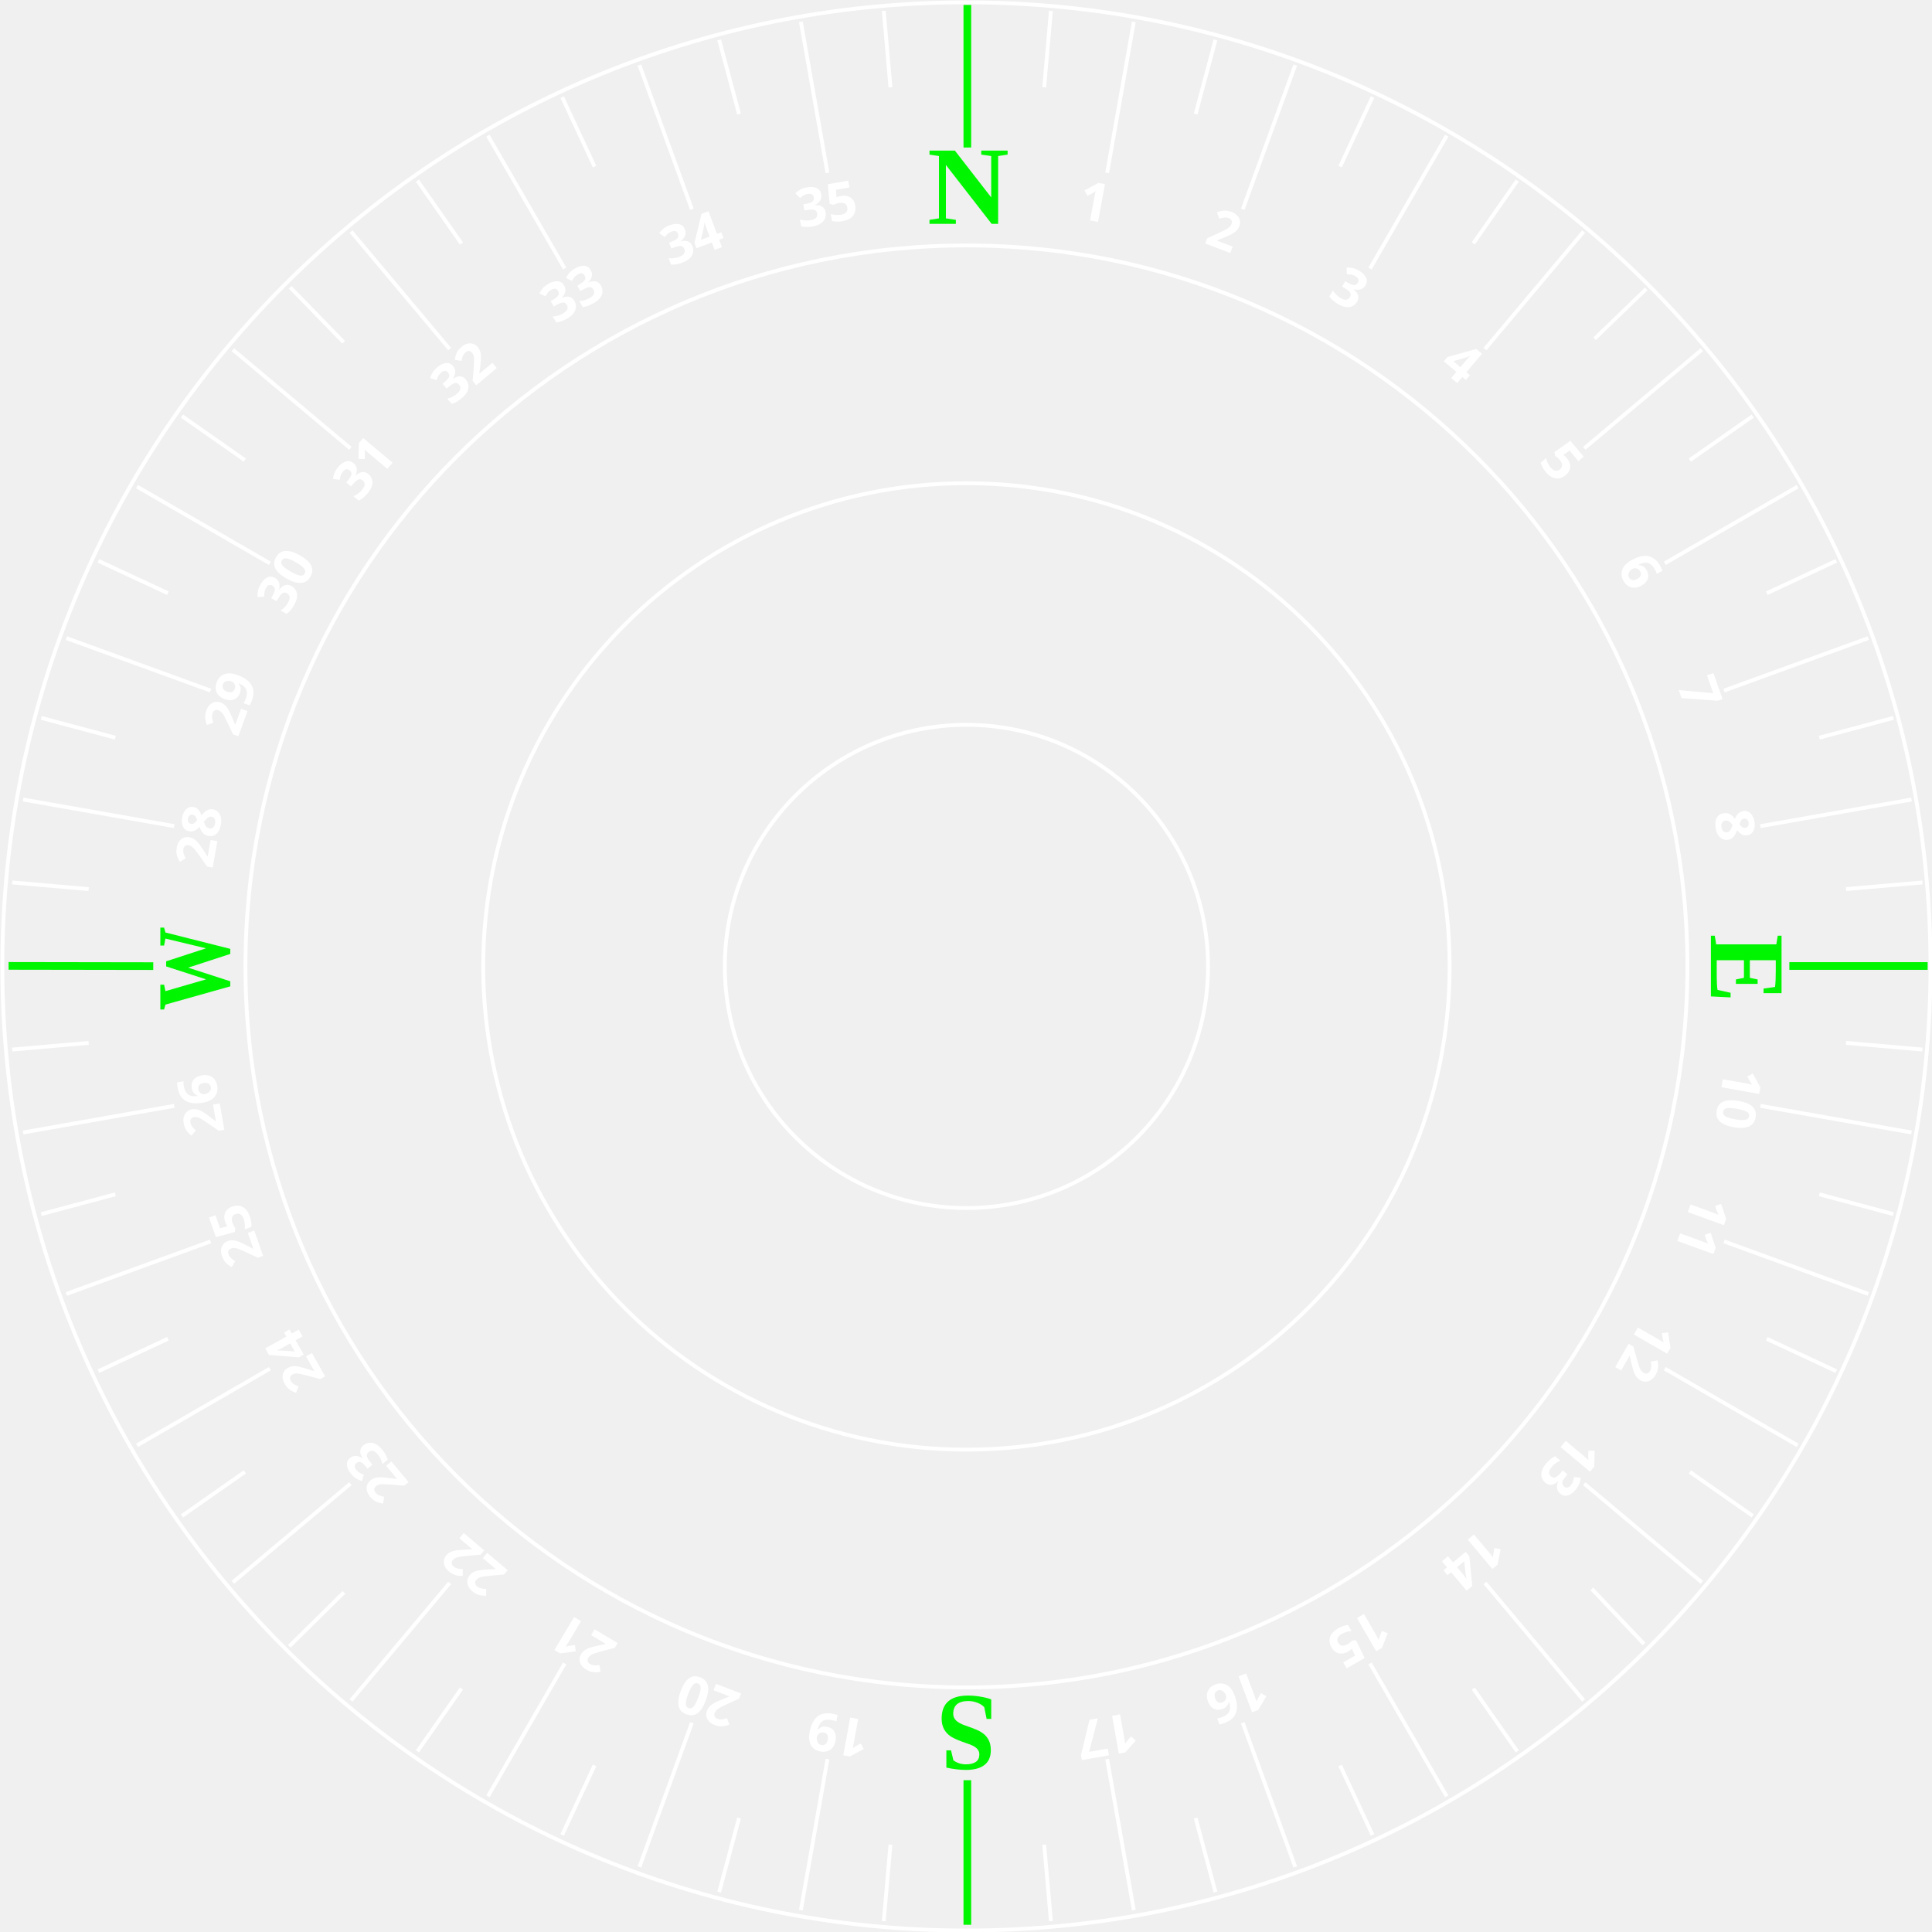
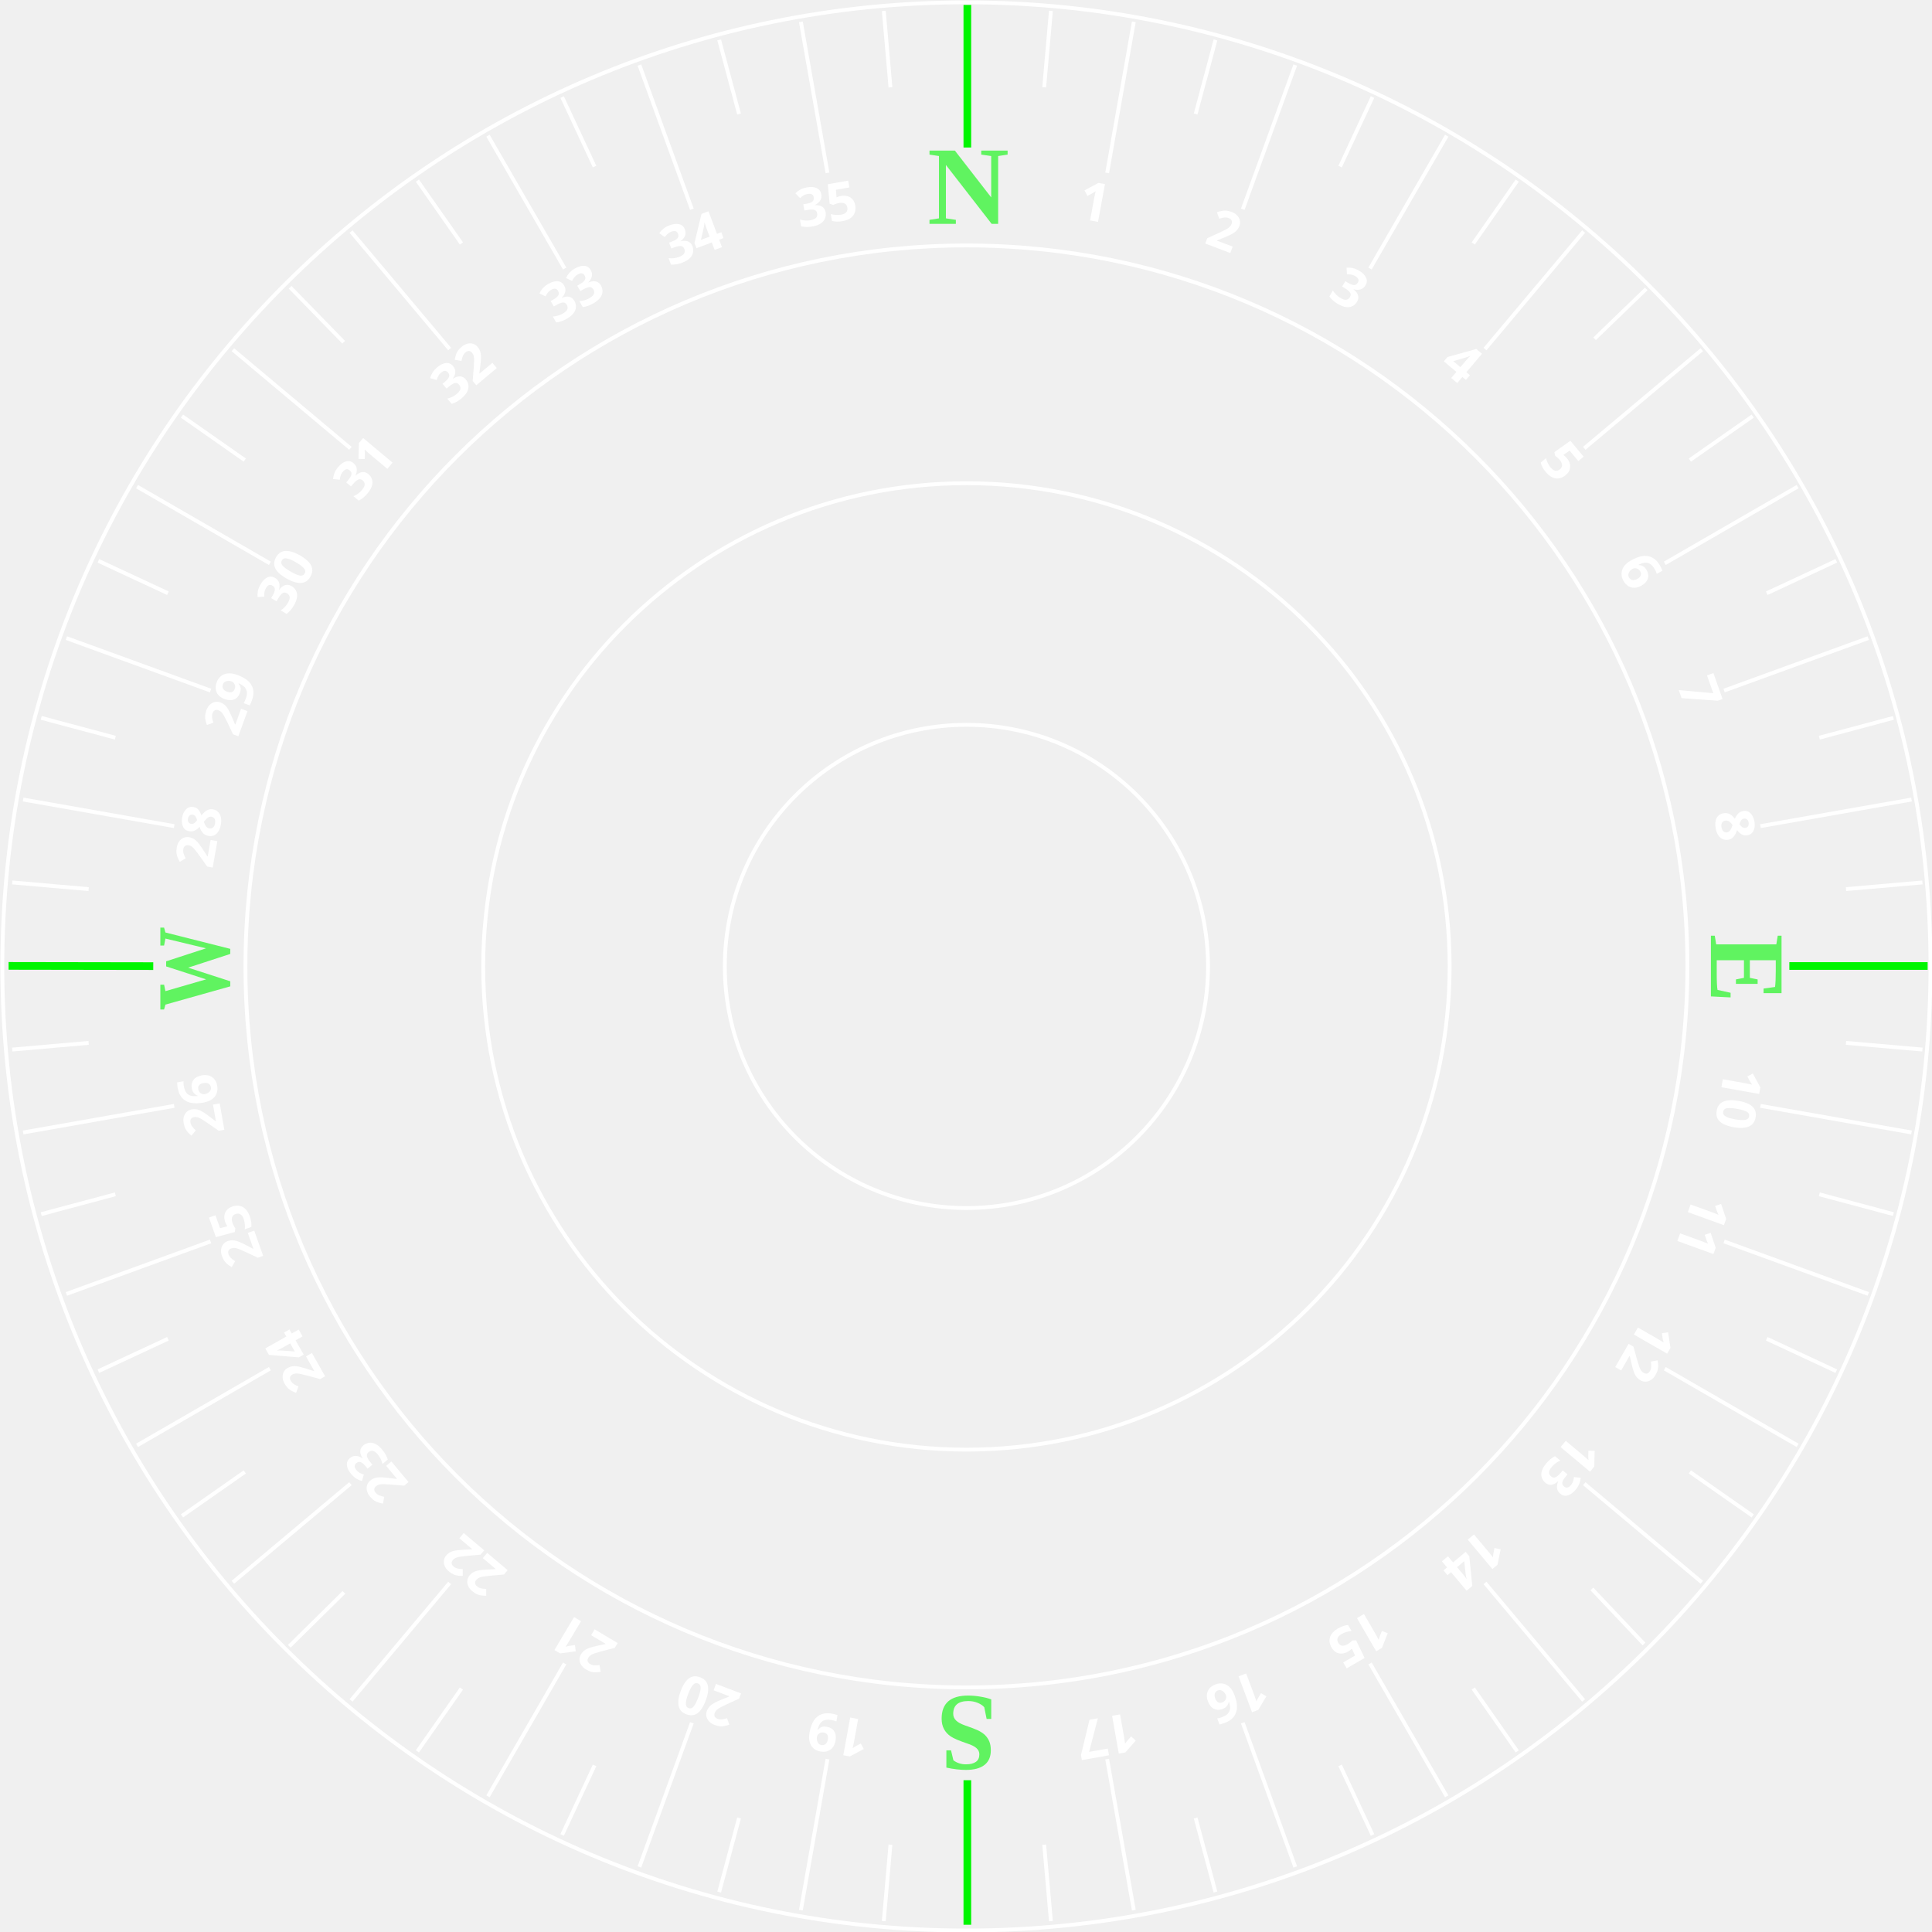
<svg xmlns="http://www.w3.org/2000/svg" xmlns:xlink="http://www.w3.org/1999/xlink" viewBox="0 0 503.78 503.78" xlinkns="http://www.w3.org/1999/xlink" version="1.1" id="svg9563" style="transform:rotate(360deg)" width="503.78" height="503.78">
  <defs id="defs9567">
    <linearGradient id="linearGradient7520">
      <stop style="stop-color:#ffffff;stop-opacity:1;" offset="0" id="stop7516" />
      <stop style="stop-color:#ffffff;stop-opacity:0;" offset="1" id="stop7518" />
    </linearGradient>
    <clipPath clipPathUnits="userSpaceOnUse" id="clipPath7363">
      <g id="use7365">
        <text transform="rotate(20.78847)" x="315.784" y="-52.173" font-size="14px" font-weight="bold" xml:space="preserve" id="text7367" style="font-weight:bold;font-size:14px;font-family:Thryomanes;fill:#000000;stroke-width:1px">2</text>
        <text transform="rotate(10.37961)" x="286.277" y="5.323" font-size="14px" font-weight="bold" xml:space="preserve" id="text7369" style="font-weight:bold;font-size:14px;font-family:Thryomanes;fill:#000000;stroke-width:1px">1</text>
        <text transform="rotate(30.79779)" x="336.794" y="-110.674" font-size="14px" font-weight="bold" xml:space="preserve" id="text7371" style="font-weight:bold;font-size:14px;font-family:Thryomanes;fill:#000000;stroke-width:1px">3</text>
        <text transform="rotate(40.2158)" x="348.09" y="-169.064" font-size="14px" font-weight="bold" xml:space="preserve" id="text7373" style="font-weight:bold;font-size:14px;font-family:Thryomanes;fill:#000000;stroke-width:1px">4</text>
        <text transform="rotate(50.13354)" x="349.426" y="-230.622" font-size="14px" font-weight="bold" xml:space="preserve" id="text7375" style="font-weight:bold;font-size:14px;font-family:Thryomanes;fill:#000000;stroke-width:1px">5</text>
        <text transform="rotate(60.52595)" x="335.991" y="-294.158" font-size="14px" font-weight="bold" xml:space="preserve" id="text7377" style="font-weight:bold;font-size:14px;font-family:Thryomanes;fill:#000000;stroke-width:1px">6</text>
        <text transform="rotate(70.55272)" x="313.88" y="-352.857" font-size="14px" font-weight="bold" xml:space="preserve" id="text7379" style="font-weight:bold;font-size:14px;font-family:Thryomanes;fill:#000000;stroke-width:1px">7</text>
        <text transform="rotate(80.16222)" x="285.248" y="-404.025" font-size="14px" font-weight="bold" xml:space="preserve" id="text7381" style="font-weight:bold;font-size:14px;font-family:Thryomanes;fill:#000000;stroke-width:1px">8</text>
        <text transform="rotate(-159.2115)" x="-337.935" y="-344.232" font-size="14px" font-weight="bold" xml:space="preserve" id="text7385" style="font-weight:bold;font-size:14px;font-family:Thryomanes;fill:#000000;stroke-width:1px">
          <tspan x="-337.935" y="-344.232" id="tspan7383" style="stroke-width:1px">20</tspan>
        </text>
        <text transform="rotate(-169.6204)" x="-304.541" y="-400.584" font-size="14px" font-weight="bold" xml:space="preserve" id="text7387" style="font-weight:bold;font-size:14px;font-family:Thryomanes;fill:#000000;stroke-width:1px">19</text>
        <text transform="rotate(-149.2022)" x="-358.265" y="-285.552" font-size="14px" font-weight="bold" xml:space="preserve" id="text7389" style="font-weight:bold;font-size:14px;font-family:Thryomanes;fill:#000000;stroke-width:1px">21</text>
        <text transform="rotate(-139.7842)" x="-366.002" y="-227.179" font-size="14px" font-weight="bold" xml:space="preserve" id="text7391" style="font-weight:bold;font-size:14px;font-family:Thryomanes;fill:#000000;stroke-width:1px">22</text>
        <text transform="rotate(-129.8665)" x="-365.473" y="-165.948" font-size="14px" font-weight="bold" xml:space="preserve" id="text7393" style="font-weight:bold;font-size:14px;font-family:Thryomanes;fill:#000000;stroke-width:1px">23</text>
        <text transform="rotate(-119.4741)" x="-354.71" y="-102.776" font-size="14px" font-weight="bold" xml:space="preserve" id="text7395" style="font-weight:bold;font-size:14px;font-family:Thryomanes;fill:#000000;stroke-width:1px">24</text>
        <text transform="rotate(-109.4473)" x="-332.198" y="-44.323" font-size="14px" font-weight="bold" xml:space="preserve" id="text7397" style="font-weight:bold;font-size:14px;font-family:Thryomanes;fill:#000000;stroke-width:1px">25</text>
        <text transform="rotate(-99.83778)" x="-300.832" y="7.294" font-size="14px" font-weight="bold" xml:space="preserve" id="text7399" style="font-weight:bold;font-size:14px;font-family:Thryomanes;fill:#000000;stroke-width:1px">26</text>
        <text transform="rotate(-10.01525)" x="194.927" y="94.853" font-size="14px" font-weight="bold" xml:space="preserve" id="text7401" style="font-weight:bold;font-size:14px;font-family:Thryomanes;fill:#000000;stroke-width:1px">35</text>
        <text transform="rotate(-20.58957)" x="138.995" y="126.536" font-size="14px" font-weight="bold" xml:space="preserve" id="text7403" style="font-weight:bold;font-size:14px;font-family:Thryomanes;fill:#000000;stroke-width:1px">34</text>
        <text transform="rotate(-30.0951)" x="82.788" y="145.885" font-size="14px" font-weight="bold" xml:space="preserve" id="text7405" style="font-weight:bold;font-size:14px;font-family:Thryomanes;fill:#000000;stroke-width:1px">33</text>
        <text transform="rotate(-40.01773)" x="21.945" y="156.798" font-size="14px" font-weight="bold" xml:space="preserve" id="text7407" style="font-weight:bold;font-size:14px;font-family:Thryomanes;fill:#000000;stroke-width:1px">32</text>
        <text transform="rotate(-50.09774)" x="-40.669" y="155.911" font-size="14px" font-weight="bold" xml:space="preserve" id="text7409" style="font-weight:bold;font-size:14px;font-family:Thryomanes;fill:#000000;stroke-width:1px">31</text>
        <text transform="rotate(-60.15413)" x="-102.173" y="144.899" font-size="14px" font-weight="bold" xml:space="preserve" id="text7411" style="font-weight:bold;font-size:14px;font-family:Thryomanes;fill:#000000;stroke-width:1px">30</text>
        <text transform="rotate(-70.10129)" x="-159.928" y="123.79" font-size="14px" font-weight="bold" xml:space="preserve" id="text7413" style="font-weight:bold;font-size:14px;font-family:Thryomanes;fill:#000000;stroke-width:1px">29</text>
        <text transform="rotate(-79.90506)" x="-213.552" y="94.252" font-size="14px" font-weight="bold" xml:space="preserve" id="text7415" style="font-weight:bold;font-size:14px;font-family:Thryomanes;fill:#000000;stroke-width:1px">28</text>
        <text transform="rotate(169.9847)" x="-213.543" y="-491.018" font-size="14px" font-weight="bold" xml:space="preserve" id="text7417" style="font-weight:bold;font-size:14px;font-family:Thryomanes;fill:#000000;stroke-width:1px">17</text>
        <text transform="rotate(159.4104)" x="-154.396" y="-522.763" font-size="14px" font-weight="bold" xml:space="preserve" id="text7419" style="font-weight:bold;font-size:14px;font-family:Thryomanes;fill:#000000;stroke-width:1px">16</text>
        <text transform="rotate(149.9049)" x="-100.352" y="-542.472" font-size="14px" font-weight="bold" xml:space="preserve" id="text7421" style="font-weight:bold;font-size:14px;font-family:Thryomanes;fill:#000000;stroke-width:1px">15</text>
        <text transform="rotate(139.9823)" x="-40.731" y="-553.57" font-size="14px" font-weight="bold" xml:space="preserve" id="text7423" style="font-weight:bold;font-size:14px;font-family:Thryomanes;fill:#000000;stroke-width:1px">14</text>
        <text transform="rotate(129.9023)" x="22.65" y="-554.224" font-size="14px" font-weight="bold" xml:space="preserve" id="text7425" style="font-weight:bold;font-size:14px;font-family:Thryomanes;fill:#000000;stroke-width:1px">13</text>
        <text transform="rotate(119.8459)" x="84.026" y="-542.721" font-size="14px" font-weight="bold" xml:space="preserve" id="text7427" style="font-weight:bold;font-size:14px;font-family:Thryomanes;fill:#000000;stroke-width:1px">12</text>
        <text transform="rotate(109.8987)" x="141.619" y="-521.405" font-size="14px" font-weight="bold" xml:space="preserve" id="text7429" style="font-weight:bold;font-size:14px;font-family:Thryomanes;fill:#000000;stroke-width:1px">11</text>
        <text transform="rotate(100.0949)" x="194.65" y="-491.613" font-size="14px" font-weight="bold" xml:space="preserve" id="text7431" style="font-weight:bold;font-size:14px;font-family:Thryomanes;fill:#000000;stroke-width:1px">10</text>
      </g>
    </clipPath>
    <linearGradient xlink:href="#linearGradient7520" id="linearGradient7522" x1="-364.866" y1="-171.045" x2="-346.612" y2="-171.045" gradientUnits="userSpaceOnUse" />
  </defs>
  <circle cx="252" cy="252" r="251.39" id="circle7283" style="fill:none;stroke:#ffffff;stroke-width:1;" />
  <circle cx="252" cy="252" id="circle7285" style="fill:none;stroke:#ffffff;stroke-width:1;" r="188" />
  <circle cx="252" cy="252" id="circle7287" style="fill:none;stroke:#ffffff;stroke-width:1;" r="126" />
  <circle cx="252" cy="252" id="circle7289" style="fill:none;stroke:#ffffff;stroke-width:1;" r="63" />
  <line x1="232.19" x2="230.45" y1="481.01" y2="500.94" d="null" points="null" id="line7867" style="stroke:#ffffff;stroke-width:1;" />
  <line x1="192.71" x2="187.53" y1="474.05" y2="493.37" d="null" points="null" id="line7869" style="stroke:#ffffff;stroke-width:1;" />
  <line x1="155.04" x2="146.58" y1="460.34" y2="478.47" d="null" points="null" id="line7871" style="stroke:#ffffff;stroke-width:1;" />
  <line x1="120.32" x2="108.84" y1="440.3" y2="456.68" d="null" points="null" id="line7873" style="stroke:#ffffff;stroke-width:1;" />
  <line x1="63.833" x2="47.45" y1="383.81" y2="395.28" d="null" points="null" id="line7875" style="stroke:#ffffff;stroke-width:1;" />
  <line x1="43.787" x2="25.661" y1="349.09" y2="357.54" d="null" points="null" id="line7877" style="stroke:#ffffff;stroke-width:1;" />
  <line x1="30.075" x2="10.757" y1="311.42" y2="316.59" d="null" points="null" id="line7879" style="stroke:#ffffff;stroke-width:1;" />
  <line x1="23.113" x2="3.19" y1="271.94" y2="273.68" d="null" points="null" id="line7881" style="stroke:#ffffff;stroke-width:1;" />
  <line x1="23.113" x2="3.19" y1="231.84" y2="230.1" d="null" points="null" id="line7883" style="stroke:#ffffff;stroke-width:1;" />
  <line x1="30.075" x2="10.757" y1="192.36" y2="187.19" d="null" points="null" id="line7885" style="stroke:#ffffff;stroke-width:1;" />
  <line x1="43.787" x2="25.661" y1="154.69" y2="146.24" d="null" points="null" id="line7887" style="stroke:#ffffff;stroke-width:1;" />
  <line x1="63.833" x2="47.45" y1="119.97" y2="108.5" d="null" points="null" id="line7889" style="stroke:#ffffff;stroke-width:1;" />
  <line x1="120.32" x2="108.84" y1="63.485" y2="47.102" d="null" points="null" id="line7891" style="stroke:#ffffff;stroke-width:1;" />
  <line x1="155.04" x2="146.58" y1="43.439" y2="25.313" d="null" points="null" id="line7893" style="stroke:#ffffff;stroke-width:1;" />
  <line x1="192.71" x2="187.53" y1="29.727" y2="10.409" d="null" points="null" id="line7895" style="stroke:#ffffff;stroke-width:1;" />
  <line x1="232.19" x2="230.45" y1="22.765" y2="2.841" d="null" points="null" id="line7897" style="stroke:#ffffff;stroke-width:1;" />
  <line x1="272.28" x2="274.03" y1="22.765" y2="2.841" d="null" points="null" id="line7899" style="stroke:#ffffff;stroke-width:1;" />
  <line x1="311.77" x2="316.94" y1="29.727" y2="10.409" d="null" points="null" id="line7901" style="stroke:#ffffff;stroke-width:1;" />
  <line x1="349.44" x2="357.89" y1="43.439" y2="25.313" d="null" points="null" id="line7903" style="stroke:#ffffff;stroke-width:1;" />
  <line x1="384.16" x2="395.63" y1="63.485" y2="47.102" d="null" points="null" id="line7905" style="stroke:#ffffff;stroke-width:1;" />
  <line x1="440.64" x2="457.03" y1="119.97" y2="108.5" d="null" points="null" id="line7907" style="stroke:#ffffff;stroke-width:1;" />
  <line x1="460.69" x2="478.82" y1="154.69" y2="146.24" d="null" points="null" id="line7909" style="stroke:#ffffff;stroke-width:1;" />
  <line x1="474.4" x2="493.72" y1="192.36" y2="187.19" d="null" points="null" id="line7911" style="stroke:#ffffff;stroke-width:1;" />
  <line x1="481.36" x2="501.29" y1="231.84" y2="230.1" d="null" points="null" id="line7913" style="stroke:#ffffff;stroke-width:1;" />
  <line x1="481.36" x2="501.29" y1="271.94" y2="273.68" d="null" points="null" id="line7915" style="stroke:#ffffff;stroke-width:1;" />
  <line x1="474.4" x2="493.72" y1="311.42" y2="316.59" d="null" points="null" id="line7917" style="stroke:#ffffff;stroke-width:1;" />
  <line x1="460.69" x2="478.82" y1="349.09" y2="357.54" d="null" points="null" id="line7919" style="stroke:#ffffff;stroke-width:1;" />
  <line x1="440.64" x2="457.03" y1="383.81" y2="395.28" d="null" points="null" id="line7921" style="stroke:#ffffff;stroke-width:1;" />
  <line x1="384.16" x2="395.63" y1="440.3" y2="456.68" d="null" points="null" id="line7923" style="stroke:#ffffff;stroke-width:1;" />
  <line x1="349.44" x2="357.89" y1="460.34" y2="478.47" d="null" points="null" id="line7925" style="stroke:#ffffff;stroke-width:1;" />
  <line x1="311.77" x2="316.94" y1="474.05" y2="493.37" d="null" points="null" id="line7927" style="stroke:#ffffff;stroke-width:1;" />
  <line x1="272.28" x2="274.03" y1="481.01" y2="500.94" d="null" points="null" id="line7929" style="stroke:#ffffff;stroke-width:1;" />
  <line x1="215.77" x2="208.83" y1="458.7" y2="498.09" d="null" points="null" id="line7931" style="stroke:#ffffff;stroke-width:1;" />
  <line x1="180.41" x2="166.73" y1="449.23" y2="486.81" d="null" points="null" id="line7933" style="stroke:#ffffff;stroke-width:1;" />
  <line x1="147.24" x2="127.24" y1="433.76" y2="468.4" d="null" points="null" id="line7935" style="stroke:#ffffff;stroke-width:1;" />
  <line x1="117.25" x2="91.54" y1="412.76" y2="443.4" d="null" points="null" id="line7937" style="stroke:#ffffff;stroke-width:1;" />
  <line x1="91.37" x2="60.727" y1="386.88" y2="412.59" d="null" points="null" id="line7939" style="stroke:#ffffff;stroke-width:1;" />
  <line x1="70.373" x2="35.732" y1="356.89" y2="376.89" d="null" points="null" id="line7941" style="stroke:#ffffff;stroke-width:1;" />
  <line x1="54.903" x2="17.315" y1="323.71" y2="337.4" d="null" points="null" id="line7943" style="stroke:#ffffff;stroke-width:1;" />
  <line x1="45.429" x2="6.036" y1="288.36" y2="295.3" d="null" points="null" id="line7945" style="stroke:#ffffff;stroke-width:1;" />
  <line x1="45.429" x2="6.036" y1="215.42" y2="208.48" d="null" points="null" id="line7947" style="stroke:#ffffff;stroke-width:1;" />
  <line x1="54.903" x2="17.315" y1="180.07" y2="166.39" d="null" points="null" id="line7949" style="stroke:#ffffff;stroke-width:1;" />
  <line x1="70.373" x2="35.732" y1="146.89" y2="126.89" d="null" points="null" id="line7951" style="stroke:#ffffff;stroke-width:1;" />
  <line x1="91.37" x2="60.727" y1="116.9" y2="91.19" d="null" points="null" id="line7953" style="stroke:#ffffff;stroke-width:1;" />
  <line x1="117.25" x2="91.54" y1="91.02" y2="60.379" d="null" points="null" id="line7955" style="stroke:#ffffff;stroke-width:1;" />
  <line x1="147.24" x2="127.24" y1="70.025" y2="35.384" d="null" points="null" id="line7957" style="stroke:#ffffff;stroke-width:1;" />
  <line x1="180.41" x2="166.73" y1="54.555" y2="16.967" d="null" points="null" id="line7959" style="stroke:#ffffff;stroke-width:1;" />
  <line x1="215.77" x2="208.83" y1="45.08" y2="5.688" d="null" points="null" id="line7961" style="stroke:#ffffff;stroke-width:1;" />
  <line x1="288.7" x2="295.65" y1="45.08" y2="5.688" d="null" points="null" id="line7963" style="stroke:#ffffff;stroke-width:1;" />
  <line x1="324.06" x2="337.74" y1="54.555" y2="16.967" d="null" points="null" id="line7965" style="stroke:#ffffff;stroke-width:1;" />
  <line x1="357.24" x2="377.24" y1="70.025" y2="35.384" d="null" points="null" id="line7967" style="stroke:#ffffff;stroke-width:1;" />
  <line x1="387.22" x2="412.94" y1="91.02" y2="60.379" d="null" points="null" id="line7969" style="stroke:#ffffff;stroke-width:1;" />
  <line x1="413.11" x2="443.75" y1="116.9" y2="91.19" d="null" points="null" id="line7971" style="stroke:#ffffff;stroke-width:1;" />
  <line x1="434.1" x2="468.74" y1="146.89" y2="126.89" d="null" points="null" id="line7973" style="stroke:#ffffff;stroke-width:1;" />
  <line x1="449.57" x2="487.16" y1="180.07" y2="166.39" d="null" points="null" id="line7975" style="stroke:#ffffff;stroke-width:1;" />
  <line x1="459.05" x2="498.44" y1="215.42" y2="208.48" d="null" points="null" id="line7977" style="stroke:#ffffff;stroke-width:1;" />
  <line x1="459.05" x2="498.44" y1="288.36" y2="295.3" d="null" points="null" id="line7979" style="stroke:#ffffff;stroke-width:1;" />
  <line x1="449.57" x2="487.16" y1="323.71" y2="337.4" d="null" points="null" id="line7981" style="stroke:#ffffff;stroke-width:1;" />
  <line x1="434.1" x2="468.74" y1="356.89" y2="376.89" d="null" points="null" id="line7983" style="stroke:#ffffff;stroke-width:1;" />
  <line x1="413.11" x2="443.75" y1="386.88" y2="412.59" d="null" points="null" id="line7985" style="stroke:#ffffff;stroke-width:1;" />
  <line x1="387.22" x2="412.94" y1="412.76" y2="443.4" d="null" points="null" id="line7987" style="stroke:#ffffff;stroke-width:1;" />
  <line x1="357.24" x2="377.24" y1="433.76" y2="468.4" d="null" points="null" id="line7989" style="stroke:#ffffff;stroke-width:1;" />
  <line x1="324.06" x2="337.74" y1="449.23" y2="486.81" d="null" points="null" id="line7991" style="stroke:#ffffff;stroke-width:1;" />
  <line x1="288.7" x2="295.65" y1="458.7" y2="498.09" d="null" points="null" id="line7993" style="stroke:#ffffff;stroke-width:1;" />
  <line x1="39.963" x2="2.238" y1="251.92" y2="251.86" d="null" points="null" id="line7995" style="stroke:#00f500; stroke-width:2;" />
  <line x1="252.24" x2="252.24" y1="464.2" y2="501.89" id="line7997" style="stroke:#00f500; stroke-width:2;" />
  <text style="font-weight:bold;font-size:14px;font-family:Thryomanes;fill:#ffffff;stroke-width:1px;fill-opacity:1;opacity:1;" id="text7999" xml:space="preserve" font-weight="bold" font-size="14px" y="-52.173" x="315.784" transform="rotate(20.78847)">2</text>
  <text style="font-weight:bold;font-size:14px;font-family:Thryomanes;fill:#ffffff;stroke-width:1px;fill-opacity:1;opacity:1;" id="text8001" xml:space="preserve" font-weight="bold" font-size="14px" y="5.323" x="286.277" transform="rotate(10.37961)">1</text>
  <text style="font-weight:bold;font-size:14px;font-family:Thryomanes;fill:#ffffff;stroke-width:1px;fill-opacity:1;opacity:1;" id="text8003" xml:space="preserve" font-weight="bold" font-size="14px" y="-110.674" x="336.794" transform="rotate(30.79779)">3</text>
  <text style="font-weight:bold;font-size:14px;font-family:Thryomanes;fill:#ffffff;stroke-width:1px;fill-opacity:1;opacity:1;" id="text8005" xml:space="preserve" font-weight="bold" font-size="14px" y="-169.064" x="348.09" transform="rotate(40.2158)">4</text>
  <text style="font-weight:bold;font-size:14px;font-family:Thryomanes;fill:#ffffff;stroke-width:1px;fill-opacity:1;opacity:1;" id="text8007" xml:space="preserve" font-weight="bold" font-size="14px" y="-230.622" x="349.426" transform="rotate(50.13354)">5</text>
  <text style="font-weight:bold;font-size:14px;font-family:Thryomanes;fill:#ffffff;stroke-width:1px;fill-opacity:1;opacity:1;" id="text8009" xml:space="preserve" font-weight="bold" font-size="14px" y="-294.158" x="335.991" transform="rotate(60.52595)">6</text>
  <text style="font-weight:bold;font-size:14px;font-family:Thryomanes;fill:#ffffff;stroke-width:1px;fill-opacity:1;opacity:1;" id="text8011" xml:space="preserve" font-weight="bold" font-size="14px" y="-352.857" x="313.88" transform="rotate(70.55272)">7</text>
  <text style="font-weight:bold;font-size:14px;font-family:Thryomanes;fill:#ffffff;stroke-width:1px;fill-opacity:1;opacity:1;" id="text8013" xml:space="preserve" font-weight="bold" font-size="14px" y="-404.025" x="285.248" transform="rotate(80.16222)">8</text>
  <text style="font-weight:bold;font-size:14px;font-family:Thryomanes;fill:#ffffff;stroke-width:1px;fill-opacity:1;opacity:1;" id="text8017" xml:space="preserve" font-weight="bold" font-size="14px" y="-344.232" x="-337.935" transform="rotate(-159.2115)">
    <tspan style="stroke-width:1px;fill:#ffffff;fill-opacity:1;" id="tspan8015" y="-344.232" x="-337.935">20</tspan>
  </text>
  <text style="font-weight:bold;font-size:14px;font-family:Thryomanes;fill:#ffffff;stroke-width:1px;fill-opacity:1;opacity:1;" id="text8019" xml:space="preserve" font-weight="bold" font-size="14px" y="-400.584" x="-304.541" transform="rotate(-169.6204)">19</text>
  <text style="font-weight:bold;font-size:14px;font-family:Thryomanes;fill:#ffffff;stroke-width:1px;fill-opacity:1;opacity:1;" id="text8021" xml:space="preserve" font-weight="bold" font-size="14px" y="-285.552" x="-358.265" transform="rotate(-149.2022)">21</text>
  <text style="font-weight:bold;font-size:14px;font-family:Thryomanes;fill:#ffffff;stroke-width:1px;fill-opacity:1;opacity:1;" id="text8023" xml:space="preserve" font-weight="bold" font-size="14px" y="-227.179" x="-366.002" transform="rotate(-139.7842)">22</text>
  <text style="font-weight:bold;font-size:14px;font-family:Thryomanes;fill:#ffffff;fill-opacity:1;stroke:#ffffff;stroke-width:1px;stroke-opacity:0;opacity:1;" id="text8025" xml:space="preserve" font-weight="bold" font-size="14px" y="-165.948" x="-365.473" transform="rotate(-129.8665)">23</text>
  <text style="font-weight:bold;font-size:14px;font-family:Thryomanes;fill:#ffffff;stroke-width:1px;fill-opacity:1;opacity:1;" id="text8027" xml:space="preserve" font-weight="bold" font-size="14px" y="-102.776" x="-354.71" transform="rotate(-119.4741)">24</text>
  <text style="font-weight:bold;font-size:14px;font-family:Thryomanes;fill:#ffffff;stroke-width:1px;fill-opacity:1;opacity:1;" id="text8029" xml:space="preserve" font-weight="bold" font-size="14px" y="-44.323" x="-332.198" transform="rotate(-109.4473)">25</text>
  <text style="font-weight:bold;font-size:14px;font-family:Thryomanes;fill:#ffffff;stroke-width:1px;fill-opacity:1;opacity:1;" id="text8031" xml:space="preserve" font-weight="bold" font-size="14px" y="7.294" x="-300.832" transform="rotate(-99.83778)">26</text>
  <text style="font-weight:bold;font-size:14px;font-family:Thryomanes;fill:#ffffff;stroke-width:1px;fill-opacity:1;opacity:1;" id="text8033" xml:space="preserve" font-weight="bold" font-size="14px" y="94.853" x="194.927" transform="rotate(-10.01525)">35</text>
  <text style="font-weight:bold;font-size:14px;font-family:Thryomanes;fill:#ffffff;stroke-width:1px;fill-opacity:1;opacity:1;" id="text8035" xml:space="preserve" font-weight="bold" font-size="14px" y="126.536" x="138.995" transform="rotate(-20.58957)">34</text>
  <text style="font-weight:bold;font-size:14px;font-family:Thryomanes;fill:#ffffff;stroke-width:1px;fill-opacity:1;opacity:1;" id="text8037" xml:space="preserve" font-weight="bold" font-size="14px" y="145.885" x="82.788" transform="rotate(-30.0951)">33</text>
  <text style="font-weight:bold;font-size:14px;font-family:Thryomanes;fill:#ffffff;stroke-width:1px;fill-opacity:1;opacity:1;" id="text8039" xml:space="preserve" font-weight="bold" font-size="14px" y="156.798" x="21.945" transform="rotate(-40.01773)">32</text>
  <text style="font-weight:bold;font-size:14px;font-family:Thryomanes;fill:#ffffff;stroke-width:1px;fill-opacity:1;opacity:1;" id="text8041" xml:space="preserve" font-weight="bold" font-size="14px" y="155.911" x="-40.669" transform="rotate(-50.09774)">31</text>
  <text style="font-weight:bold;font-size:14px;font-family:Thryomanes;fill:#ffffff;stroke-width:1px;fill-opacity:1;opacity:1;" id="text8043" xml:space="preserve" font-weight="bold" font-size="14px" y="144.899" x="-102.173" transform="rotate(-60.15413)">30</text>
  <text style="font-weight:bold;font-size:14px;font-family:Thryomanes;fill:#ffffff;stroke-width:1px;fill-opacity:1;opacity:1;" id="text8045" xml:space="preserve" font-weight="bold" font-size="14px" y="123.79" x="-159.928" transform="rotate(-70.10129)">29</text>
  <text style="font-weight:bold;font-size:14px;font-family:Thryomanes;fill:#ffffff;stroke-width:1px;fill-opacity:1;opacity:1;" id="text8047" xml:space="preserve" font-weight="bold" font-size="14px" y="94.252" x="-213.552" transform="rotate(-79.90506)">28</text>
  <text style="font-weight:bold;font-size:14px;font-family:Thryomanes;fill:#ffffff;stroke-width:1px;fill-opacity:1;opacity:1;" id="text8049" xml:space="preserve" font-weight="bold" font-size="14px" y="-491.018" x="-213.543" transform="rotate(169.9847)">17</text>
  <text style="font-weight:bold;font-size:14px;font-family:Thryomanes;fill:#ffffff;stroke-width:1px;fill-opacity:1;opacity:1;" id="text8051" xml:space="preserve" font-weight="bold" font-size="14px" y="-522.763" x="-154.396" transform="rotate(159.4104)">16</text>
  <text style="font-weight:bold;font-size:14px;font-family:Thryomanes;fill:#ffffff;stroke-width:1px;fill-opacity:1;opacity:1;" id="text8053" xml:space="preserve" font-weight="bold" font-size="14px" y="-542.472" x="-100.352" transform="rotate(149.9049)">15</text>
  <text style="font-weight:bold;font-size:14px;font-family:Thryomanes;fill:#ffffff;stroke-width:1px;fill-opacity:1;opacity:1;" id="text8055" xml:space="preserve" font-weight="bold" font-size="14px" y="-553.57" x="-40.731" transform="rotate(139.9823)">14</text>
  <text style="font-weight:bold;font-size:14px;font-family:Thryomanes;fill:#ffffff;stroke-width:1px;fill-opacity:1;opacity:1;" id="text8057" xml:space="preserve" font-weight="bold" font-size="14px" y="-554.224" x="22.65" transform="rotate(129.9023)">13</text>
  <text style="font-weight:bold;font-size:14px;font-family:Thryomanes;fill:#ffffff;stroke-width:1px;fill-opacity:1;opacity:1;" id="text8059" xml:space="preserve" font-weight="bold" font-size="14px" y="-542.721" x="84.026" transform="rotate(119.8459)">12</text>
  <text style="font-weight:bold;font-size:14px;font-family:Thryomanes;fill:#ffffff;stroke-width:1px;fill-opacity:1;opacity:1;" id="text8061" xml:space="preserve" font-weight="bold" font-size="14px" y="-521.405" x="141.619" transform="rotate(109.8987)">11</text>
  <text style="font-weight:bold;font-size:14px;font-family:Thryomanes;fill:#ffffff;stroke-width:1px;fill-opacity:1;opacity:1;" id="text8063" xml:space="preserve" font-weight="bold" font-size="14px" y="-491.613" x="194.65" transform="rotate(100.0949)">10</text>
  <line x1="502.64" x2="466.583" y1="251.89" y2="251.89" d="null" points="null" id="line8065" style="stroke:#00f500;stroke-width:2;" />
  <line x1="252.24" x2="252.24" y1="1.288" y2="38.464" id="line8067" style="stroke:#00f500;stroke-width:2;" />
-   <text x="240.186" y="58.757" font-size="18" font-weight="bold" stroke-opacity="null" xml:space="preserve" id="text8069" style="font-weight:bold;font-size:29.342px;font-family:'Times New Roman', Times, serif;fill:#00f500;stroke:#ffffff;stroke-width:1;;stroke-width:0" transform="scale(1.006731,0.9933139)">N</text>
-   <text transform="scale(-0.986466,-1.01372)" x="-263.53" y="-436.425" font-size="18" font-weight="bold" stroke-opacity="null" xml:space="preserve" id="text8071" style="font-weight:bold;font-size:28.472px;font-family:'Times New Roman', Times, serif;fill:#00f500;stroke:#ffffff;stroke-width:1;;stroke-width:0">S</text>
-   <text transform="matrix(0,0.9772373,-1.023293,0,0,0)" x="249.198" y="-435.974" font-size="18" font-weight="bold" stroke-opacity="null" xml:space="preserve" id="text8073" style="font-weight:bold;font-size:27.492px;font-family:'Times New Roman', Times, serif;fill:#00f500;stroke:#ffffff;stroke-width:1;;stroke-width:0">E</text>
-   <text transform="matrix(0,-0.8988829,1.112492,0,0,0)" x="-293.174" y="53.603" font-size="18" font-weight="bold" stroke-opacity="null" xml:space="preserve" id="text8075" style="font-weight:bold;font-size:24.448px;font-family:'Times New Roman', Times, serif;fill:#00f500;stroke:#ffffff;stroke-width:1;;stroke-width:0">W</text>
+   <text transform="scale(1.006731,0.9933139)" x="240.186" y="58.757" font-size="18" font-weight="bold" stroke-opacity="null" xml:space="preserve" id="text8069" style="font-weight:bold;font-size:29.342px;font-family:'Times New Roman', Times, serif;fill:#00f500;stroke:#ffffff;stroke-width:1;;stroke-width:0; opacity:0.6;">N</text>
+   <text transform="scale(-0.986466,-1.01372)" x="-263.53" y="-436.425" font-size="18" font-weight="bold" stroke-opacity="null" xml:space="preserve" id="text8071" style="font-weight:bold;font-size:28.472px;font-family:'Times New Roman', Times, serif;fill:#00f500;stroke:#ffffff;stroke-width:1;;stroke-width:0; opacity:0.6;">S</text>
+   <text transform="matrix(0,0.9772373,-1.023293,0,0,0)" x="249.198" y="-435.974" font-size="18" font-weight="bold" stroke-opacity="null" xml:space="preserve" id="text8073" style="font-weight:bold;font-size:27.492px;font-family:'Times New Roman', Times, serif;fill:#00f500;stroke:#ffffff;stroke-width:1;;stroke-width:0; opacity:0.6;">E</text>
+   <text transform="matrix(0,-0.8988829,1.112492,0,0,0)" x="-293.174" y="53.603" font-size="18" font-weight="bold" stroke-opacity="null" xml:space="preserve" id="text8075" style="font-weight:bold;font-size:24.448px;font-family:'Times New Roman', Times, serif;fill:#00f500;stroke:#ffffff;stroke-width:1;;stroke-width:0; opacity:0.6;">W</text>
  <line x1="89.613" x2="75.657" y1="89.24" y2="74.913" d="null" points="null" id="line8077" style="stroke:#ffffff;stroke-width:1;" />
  <line x1="89.68" x2="75.438" y1="415.227" y2="429.273" d="null" points="null" id="line8079" style="stroke:#ffffff;stroke-width:1;" />
  <line x1="415.092" x2="428.681" y1="414.328" y2="428.691" d="null" points="null" id="line7923-3" style="stroke:#ffffff;stroke-width:1;;stroke-width:1.019" />
  <line x1="415.793" x2="429.258" y1="88.342" y2="75.34" d="null" points="null" id="line7907-3" style="stroke:#ffffff;stroke-width:1;;stroke-width:0.965" />
</svg>
